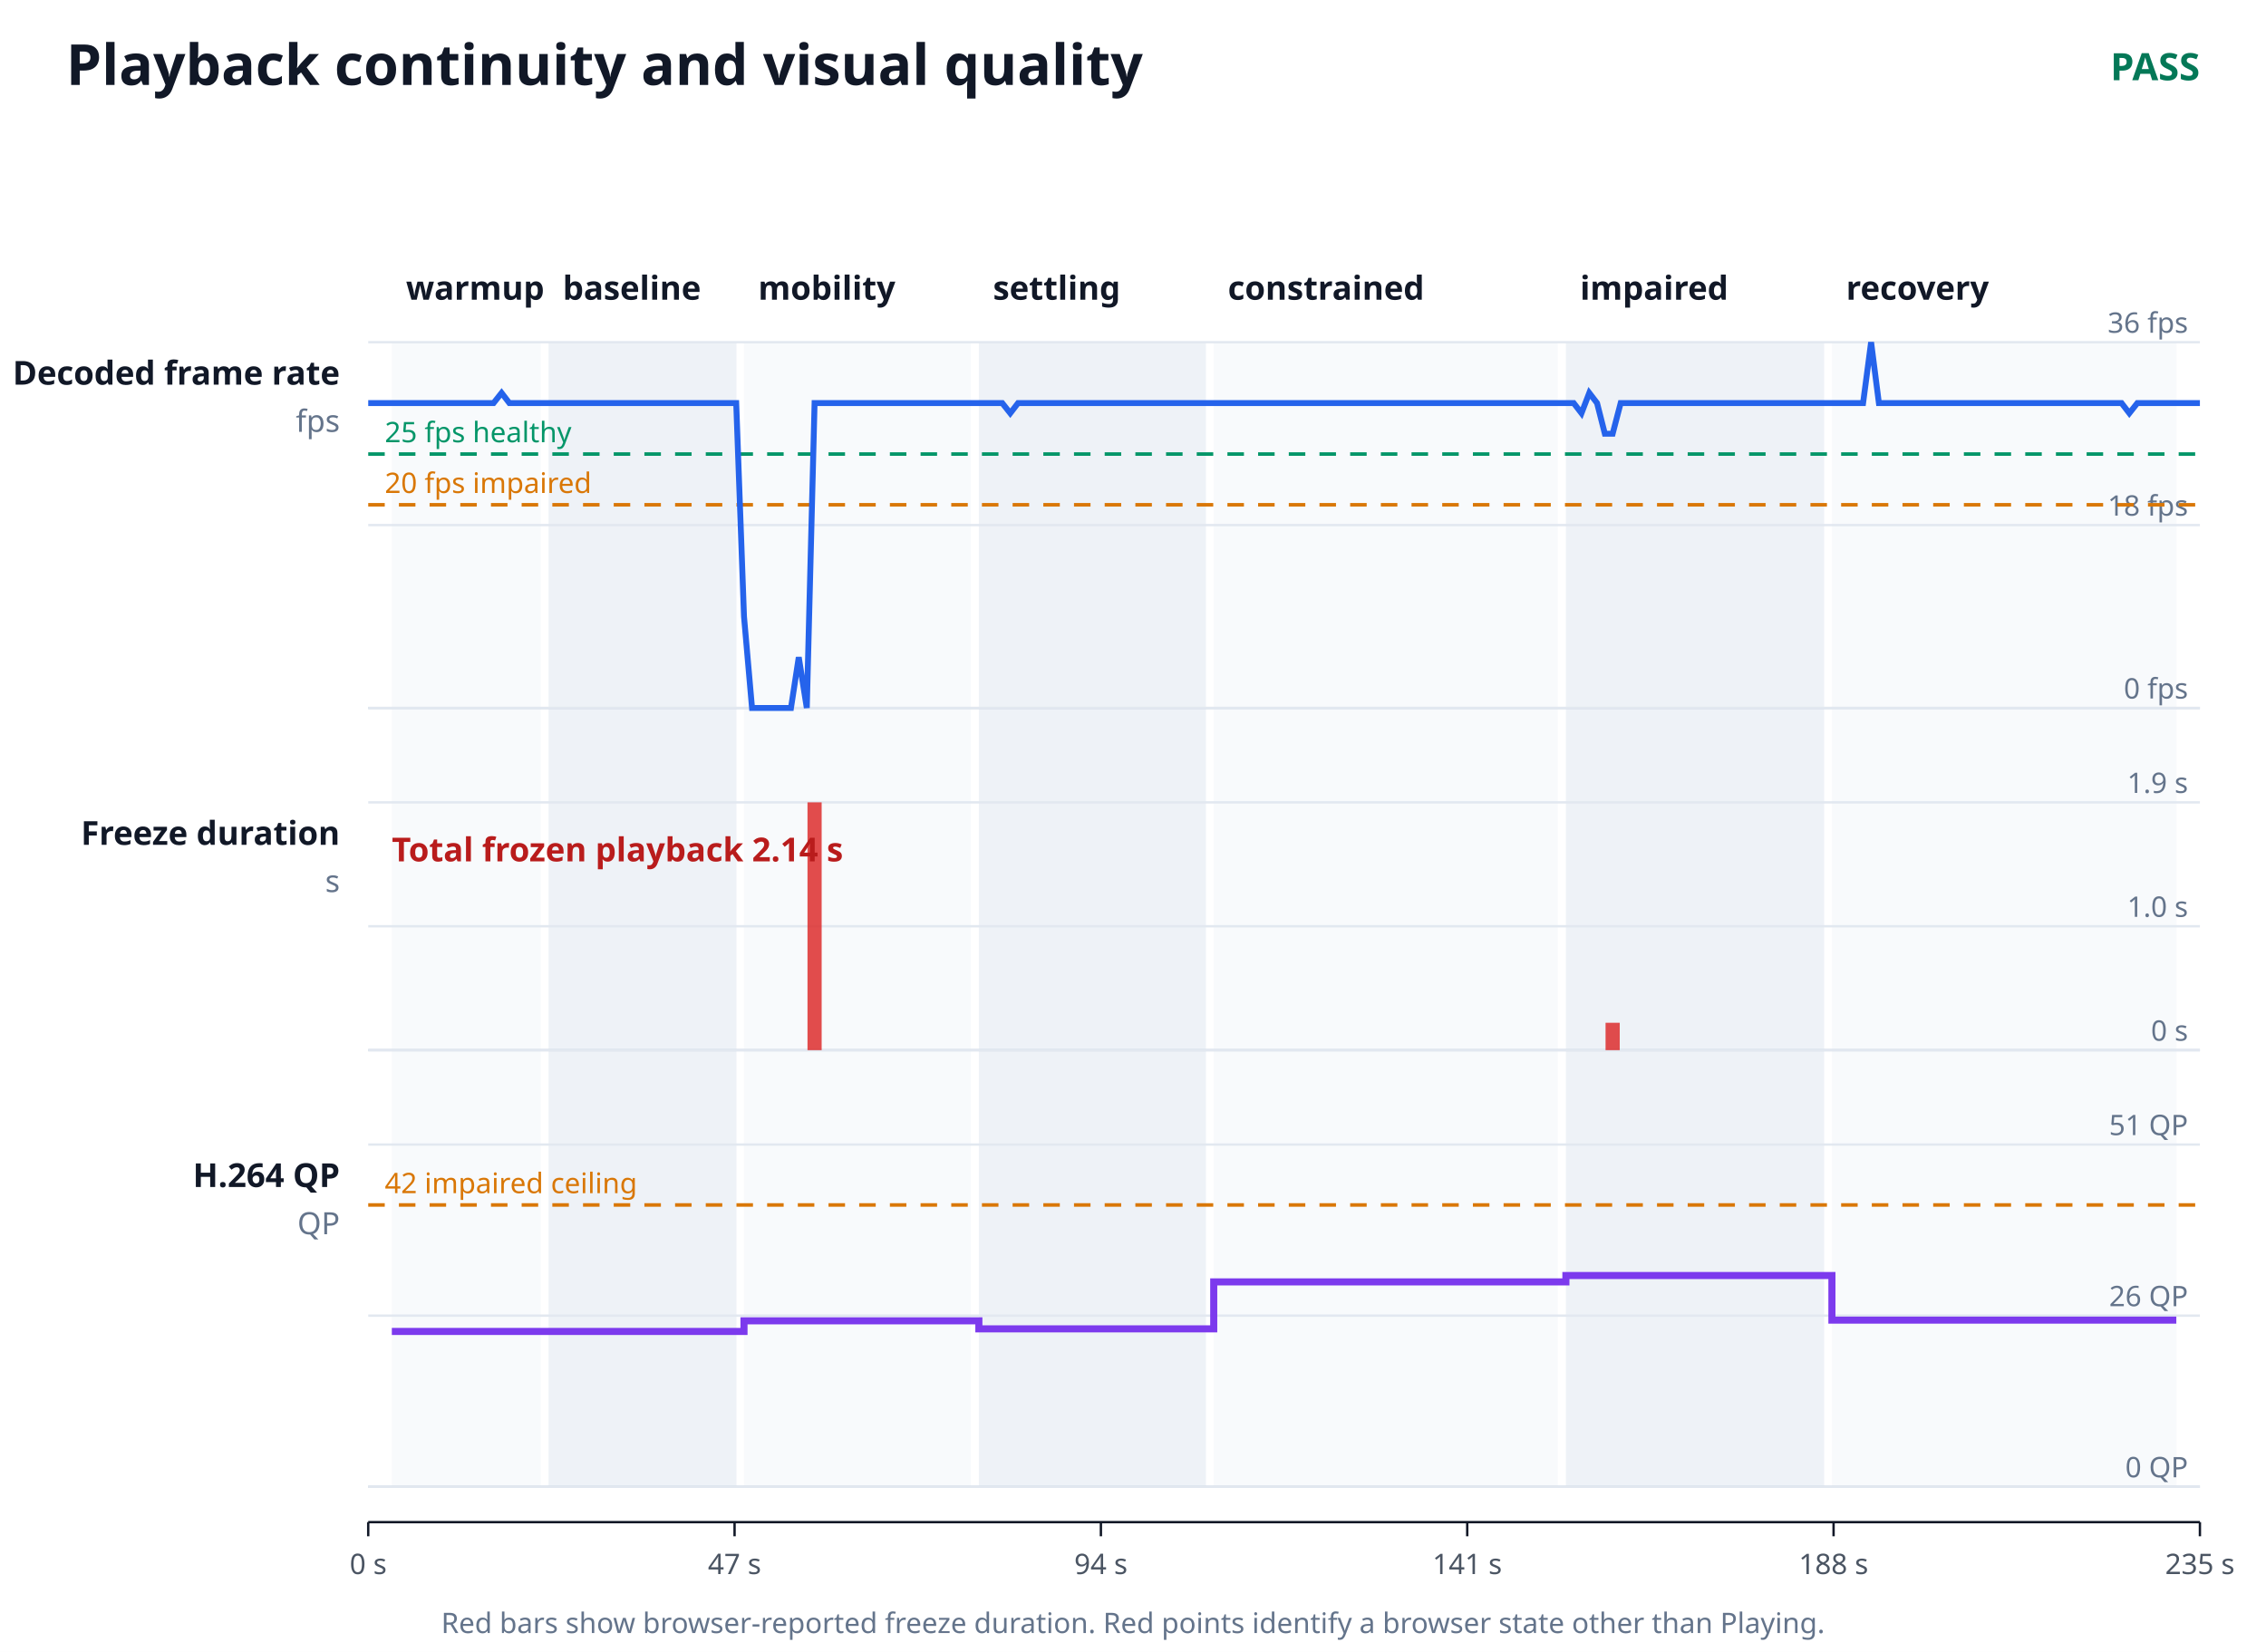
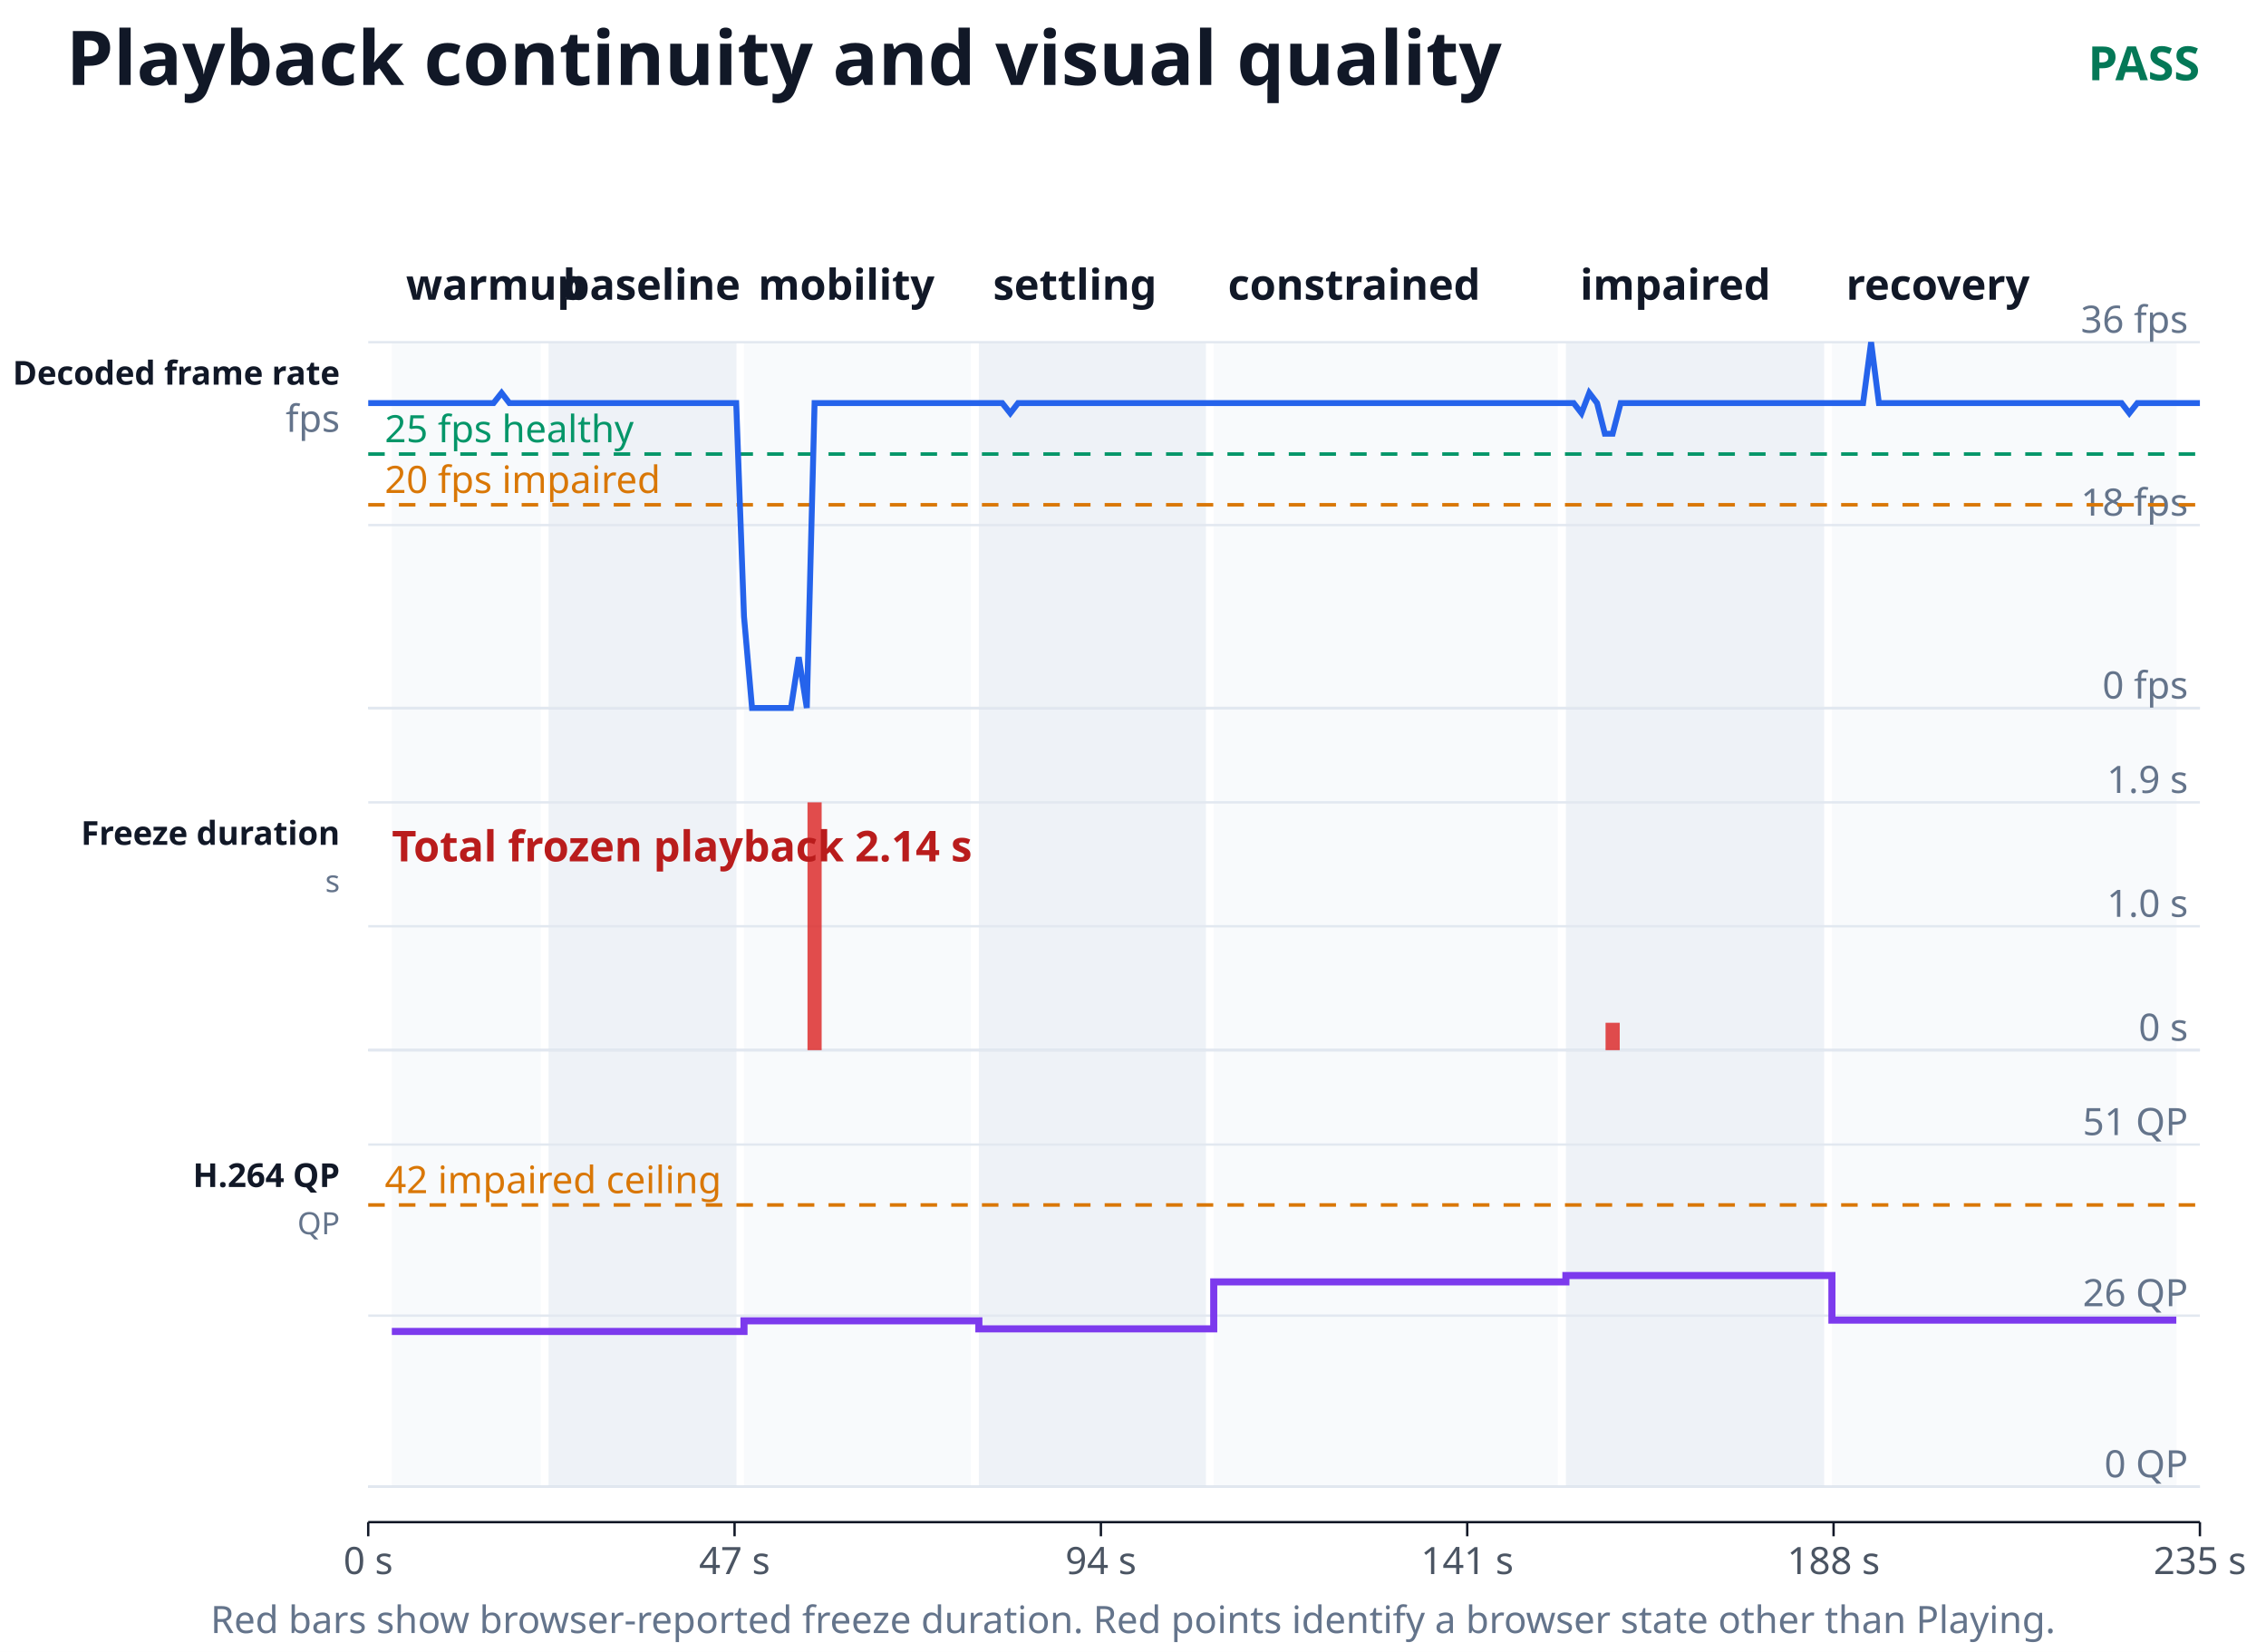
<svg xmlns="http://www.w3.org/2000/svg" width="960" height="700" viewBox="0 0 960 700" role="img" aria-labelledby="title description" style="font-family:system-ui,sans-serif">
  <rect width="100%" height="100%" fill="#ffffff" />
-   <text x="28" y="36" font-size="24" font-weight="650" fill="#111827">Playback continuity and visual quality</text>
-   <text x="932" y="34" text-anchor="end" font-size="16" font-weight="700" fill="#047857">PASS</text>
+   <text x="28" y="36" font-size="32" font-weight="650" fill="#111827">Playback continuity and visual quality</text>
+   <text x="932" y="34" text-anchor="end" font-size="20" font-weight="700" fill="#047857">PASS</text>
  <rect x="166" y="145" width="63.1" height="485" fill="#f8fafc" />
-   <text x="172" y="127" font-size="14" font-weight="600" fill="#111827">warmup</text>
+   <text x="172" y="127" font-size="18" font-weight="600" fill="#111827">warmup</text>
  <rect x="232.4" y="145" width="79.6" height="485" fill="#eef2f7" />
-   <text x="238.4" y="127" font-size="14" font-weight="600" fill="#111827">baseline</text>
+   <text x="238.4" y="127" font-size="18" font-weight="600" fill="#111827">baseline</text>
  <rect x="315.2" y="145" width="96.1" height="485" fill="#f8fafc" />
-   <text x="321.2" y="127" font-size="14" font-weight="600" fill="#111827">mobility</text>
+   <text x="321.2" y="127" font-size="18" font-weight="600" fill="#111827">mobility</text>
  <rect x="414.7" y="145" width="96.2" height="485" fill="#eef2f7" />
-   <text x="420.7" y="127" font-size="14" font-weight="600" fill="#111827">settling</text>
+   <text x="420.7" y="127" font-size="18" font-weight="600" fill="#111827">settling</text>
  <rect x="514.2" y="145" width="145.8" height="485" fill="#f8fafc" />
-   <text x="520.2" y="127" font-size="14" font-weight="600" fill="#111827">constrained</text>
+   <text x="520.2" y="127" font-size="18" font-weight="600" fill="#111827">constrained</text>
  <rect x="663.4" y="145" width="109.4" height="485" fill="#eef2f7" />
-   <text x="669.4" y="127" font-size="14" font-weight="600" fill="#111827">impaired</text>
+   <text x="669.4" y="127" font-size="18" font-weight="600" fill="#111827">impaired</text>
  <rect x="776.1" y="145" width="146" height="485" fill="#f8fafc" />
-   <text x="782.1" y="127" font-size="14" font-weight="600" fill="#111827">recovery</text>
+   <text x="782.1" y="127" font-size="18" font-weight="600" fill="#111827">recovery</text>
  <line x1="156" y1="300" x2="932" y2="300" stroke="#cbd5e1" />
  <text x="144" y="163" text-anchor="end" font-size="14" font-weight="600" fill="#111827">Decoded frame rate</text>
-   <text x="144" y="183" text-anchor="end" font-size="13" fill="#64748b">fps</text>
+   <text x="144" y="183" text-anchor="end" font-size="16" fill="#64748b">fps</text>
  <line x1="156" y1="145" x2="932" y2="145" stroke="#e2e8f0" stroke-width="1" />
-   <text x="927" y="141" text-anchor="end" font-size="12" fill="#64748b">36 fps</text>
+   <text x="927" y="141" text-anchor="end" font-size="16" fill="#64748b">36 fps</text>
  <line x1="156" y1="222.5" x2="932" y2="222.5" stroke="#e2e8f0" stroke-width="1" />
-   <text x="927" y="218.5" text-anchor="end" font-size="12" fill="#64748b">18 fps</text>
+   <text x="927" y="218.5" text-anchor="end" font-size="16" fill="#64748b">18 fps</text>
  <line x1="156" y1="300" x2="932" y2="300" stroke="#e2e8f0" stroke-width="1" />
-   <text x="927" y="296" text-anchor="end" font-size="12" fill="#64748b">0 fps</text>
+   <text x="927" y="296" text-anchor="end" font-size="16" fill="#64748b">0 fps</text>
  <line x1="156" y1="192.4" x2="932" y2="192.4" stroke="#059669" stroke-width="1.5" stroke-dasharray="7 6" />
-   <text x="163" y="187.4" text-anchor="start" font-size="12" fill="#059669">25 fps healthy</text>
+   <text x="163" y="187.4" text-anchor="start" font-size="16" fill="#059669">25 fps healthy</text>
  <line x1="156" y1="213.9" x2="932" y2="213.9" stroke="#d97706" stroke-width="1.5" stroke-dasharray="7 6" />
-   <text x="163" y="208.9" text-anchor="start" font-size="12" fill="#d97706">20 fps impaired</text>
+   <text x="163" y="208.9" text-anchor="start" font-size="16" fill="#d97706">20 fps impaired</text>
  <polyline fill="none" stroke="#2563eb" stroke-width="2.5" stroke-dasharray="" points="156,170.8 159.3,170.8 162.6,170.8 166,170.8 169.3,170.8 172.6,170.8 175.9,170.8 179.2,170.8 182.6,170.8 185.9,170.8 189.2,170.8 192.5,170.8 195.9,170.8 199.2,170.8 202.5,170.8 205.8,170.8 209.1,170.8 212.5,166.5 215.8,170.8 219.1,170.8 222.4,170.8 225.7,170.8 229,170.8 232.4,170.8 235.7,170.8 239,170.8 242.3,170.8 245.6,170.8 248.9,170.8 252.3,170.8 255.6,170.8 258.9,170.8 262.2,170.8 265.5,170.8 268.8,170.8 272.1,170.8 275.5,170.8 278.8,170.8 282.1,170.8 285.4,170.8 288.7,170.8 292,170.8 295.4,170.8 298.7,170.8 302,170.8 305.3,170.8 308.6,170.8 311.9,170.8 315.2,261.3 318.6,300 321.9,300 325.2,300 328.5,300 331.8,300 335.1,300 338.4,278.5 341.8,300 345.1,170.8 348.4,170.8 351.7,170.8 355,170.8 358.3,170.8 361.7,170.8 365,170.8 368.3,170.8 371.6,170.8 374.9,170.8 378.2,170.8 381.5,170.8 384.9,170.8 388.2,170.8 391.5,170.8 394.8,170.8 398.1,170.8 401.4,170.8 404.8,170.8 408.1,170.8 411.4,170.8 414.7,170.8 418,170.8 421.3,170.8 424.6,170.8 428,175.1 431.3,170.8 434.6,170.8 437.9,170.8 441.2,170.8 444.5,170.8 447.9,170.8 451.2,170.8 454.5,170.8 457.8,170.8 461.1,170.8 464.4,170.8 467.8,170.8 471.1,170.8 474.4,170.8 477.7,170.8 481,170.8 484.3,170.8 487.7,170.8 491,170.8 494.3,170.8 497.6,170.8 500.9,170.8 504.2,170.8 507.6,170.8 510.9,170.8 514.2,170.8 517.5,170.8 520.8,170.8 524.2,170.8 527.5,170.8 530.8,170.8 534.1,170.8 537.4,170.8 540.7,170.8 544.1,170.8 547.4,170.8 550.7,170.8 554,170.8 557.3,170.8 560.6,170.8 563.9,170.8 567.3,170.8 570.6,170.8 573.9,170.8 577.2,170.8 580.5,170.8 583.8,170.8 587.1,170.8 590.5,170.8 593.8,170.8 597.1,170.8 600.4,170.8 603.7,170.8 607,170.8 610.3,170.8 613.7,170.8 617,170.8 620.3,170.8 623.6,170.8 626.9,170.8 630.2,170.8 633.5,170.8 636.9,170.8 640.2,170.8 643.5,170.8 646.8,170.8 650.1,170.8 653.4,170.8 656.7,170.8 660.1,170.8 663.4,170.8 666.7,170.8 670,175.1 673.3,166.5 676.6,170.8 679.9,183.8 683.2,183.8 686.6,170.8 689.9,170.8 693.2,170.8 696.5,170.8 699.8,170.8 703.1,170.8 706.5,170.8 709.8,170.8 713.1,170.8 716.4,170.8 719.7,170.8 723,170.8 726.4,170.8 729.7,170.8 733,170.8 736.3,170.8 739.6,170.8 742.9,170.8 746.3,170.8 749.6,170.8 752.9,170.8 756.2,170.8 759.5,170.8 762.8,170.8 766.1,170.8 769.5,170.8 772.8,170.8 776.1,170.8 779.4,170.8 782.7,170.8 786,170.8 789.3,170.8 792.7,145 796,170.8 799.3,170.8 802.6,170.8 805.9,170.8 809.2,170.8 812.5,170.8 815.9,170.8 819.2,170.8 822.5,170.8 825.8,170.8 829.1,170.8 832.5,170.8 835.8,170.8 839.1,170.8 842.5,170.8 845.8,170.8 849.1,170.8 852.4,170.8 855.7,170.8 859,170.8 862.4,170.8 865.7,170.8 869,170.8 872.3,170.8 875.6,170.8 878.9,170.8 882.3,170.8 885.6,170.8 888.9,170.8 892.2,170.8 895.5,170.8 898.8,170.8 902.1,175.1 905.5,170.8 908.8,170.8 912.1,170.8 915.4,170.8 918.7,170.8 922,170.8 925.4,170.8 928.7,170.8 932,170.8" />
  <line x1="156" y1="445" x2="932" y2="445" stroke="#cbd5e1" />
  <text x="144" y="358" text-anchor="end" font-size="14" font-weight="600" fill="#111827">Freeze duration</text>
  <text x="144" y="378" text-anchor="end" font-size="13" fill="#64748b">s</text>
  <line x1="156" y1="340" x2="932" y2="340" stroke="#e2e8f0" stroke-width="1" />
-   <text x="927" y="336" text-anchor="end" font-size="12" fill="#64748b">1.9 s</text>
+   <text x="927" y="336" text-anchor="end" font-size="16" fill="#64748b">1.9 s</text>
  <line x1="156" y1="392.5" x2="932" y2="392.5" stroke="#e2e8f0" stroke-width="1" />
-   <text x="927" y="388.5" text-anchor="end" font-size="12" fill="#64748b">1.0 s</text>
+   <text x="927" y="388.5" text-anchor="end" font-size="16" fill="#64748b">1.0 s</text>
  <line x1="156" y1="445" x2="932" y2="445" stroke="#e2e8f0" stroke-width="1" />
-   <text x="927" y="441" text-anchor="end" font-size="12" fill="#64748b">0 s</text>
+   <text x="927" y="441" text-anchor="end" font-size="16" fill="#64748b">0 s</text>
  <rect x="342.1" y="340" width="6" height="105" fill="#dc2626" opacity="0.82" />
  <rect x="680.2" y="433.4" width="6" height="11.6" fill="#dc2626" opacity="0.82" />
-   <text x="166" y="365" font-size="14" font-weight="600" fill="#b91c1c">Total frozen playback 2.14 s</text>
+   <text x="166" y="365" font-size="18" font-weight="600" fill="#b91c1c">Total frozen playback 2.14 s</text>
  <line x1="156" y1="630" x2="932" y2="630" stroke="#cbd5e1" />
  <text x="144" y="503" text-anchor="end" font-size="14" font-weight="600" fill="#111827">H.264 QP</text>
  <text x="144" y="523" text-anchor="end" font-size="13" fill="#64748b">QP</text>
  <line x1="156" y1="485" x2="932" y2="485" stroke="#e2e8f0" stroke-width="1" />
-   <text x="927" y="481" text-anchor="end" font-size="12" fill="#64748b">51 QP</text>
+   <text x="927" y="481" text-anchor="end" font-size="16" fill="#64748b">51 QP</text>
  <line x1="156" y1="557.5" x2="932" y2="557.5" stroke="#e2e8f0" stroke-width="1" />
-   <text x="927" y="553.5" text-anchor="end" font-size="12" fill="#64748b">26 QP</text>
+   <text x="927" y="553.5" text-anchor="end" font-size="16" fill="#64748b">26 QP</text>
  <line x1="156" y1="630" x2="932" y2="630" stroke="#e2e8f0" stroke-width="1" />
-   <text x="927" y="626" text-anchor="end" font-size="12" fill="#64748b">0 QP</text>
+   <text x="927" y="626" text-anchor="end" font-size="16" fill="#64748b">0 QP</text>
  <line x1="156" y1="510.6" x2="932" y2="510.6" stroke="#d97706" stroke-width="1.5" stroke-dasharray="7 6" />
-   <text x="163" y="505.6" text-anchor="start" font-size="12" fill="#d97706">42 impaired ceiling</text>
+   <text x="163" y="505.6" text-anchor="start" font-size="16" fill="#d97706">42 impaired ceiling</text>
  <polyline fill="none" stroke="#7c3aed" stroke-width="3" points="166,564.2 169.3,564.2 172.6,564.2 175.9,564.2 179.2,564.2 182.6,564.2 185.9,564.2 189.2,564.2 192.5,564.2 195.9,564.2 199.2,564.2 202.5,564.2 205.8,564.2 209.1,564.2 212.5,564.2 215.8,564.2 219.1,564.2 222.4,564.2 225.7,564.2 229,564.2 232.4,564.2 232.4,564.2 235.7,564.2 239,564.2 242.3,564.2 245.6,564.2 248.9,564.2 252.3,564.2 255.6,564.2 258.9,564.2 262.2,564.2 265.5,564.2 268.8,564.2 272.1,564.2 275.5,564.2 278.8,564.2 282.1,564.2 285.4,564.2 288.7,564.2 292,564.2 295.4,564.2 298.7,564.2 302,564.2 305.3,564.2 308.6,564.2 311.9,564.2 315.2,564.2 315.2,559.7 318.6,559.7 321.9,559.7 325.2,559.7 328.5,559.7 331.8,559.7 335.1,559.7 338.4,559.7 341.8,559.7 345.1,559.7 348.4,559.7 351.7,559.7 355,559.7 358.3,559.7 361.7,559.7 365,559.7 368.3,559.7 371.6,559.7 374.9,559.7 378.2,559.7 381.5,559.7 384.9,559.7 388.2,559.7 391.5,559.7 394.8,559.7 398.1,559.7 401.4,559.7 404.8,559.7 408.1,559.7 411.4,559.7 414.7,559.7 414.7,563.1 418,563.1 421.3,563.1 424.6,563.1 428,563.1 431.3,563.1 434.6,563.1 437.9,563.1 441.2,563.1 444.5,563.1 447.9,563.1 451.2,563.1 454.5,563.1 457.8,563.1 461.1,563.1 464.4,563.1 467.8,563.1 471.1,563.1 474.4,563.1 477.7,563.1 481,563.1 484.3,563.1 487.7,563.1 491,563.1 494.3,563.1 497.6,563.1 500.9,563.1 504.2,563.1 507.6,563.1 510.9,563.1 514.2,563.1 514.2,543.2 517.5,543.2 520.8,543.2 524.2,543.2 527.5,543.2 530.8,543.2 534.1,543.2 537.4,543.2 540.7,543.2 544.1,543.2 547.4,543.2 550.7,543.2 554,543.2 557.3,543.2 560.6,543.2 563.9,543.2 567.3,543.2 570.6,543.2 573.9,543.2 577.2,543.2 580.5,543.2 583.8,543.2 587.1,543.2 590.5,543.2 593.8,543.2 597.1,543.2 600.4,543.2 603.7,543.2 607,543.2 610.3,543.2 613.7,543.2 617,543.2 620.3,543.2 623.6,543.2 626.9,543.2 630.2,543.2 633.5,543.2 636.9,543.2 640.2,543.2 643.5,543.2 646.8,543.2 650.1,543.2 653.4,543.2 656.7,543.2 660.1,543.2 663.4,543.2 663.4,540.5 666.7,540.5 670,540.5 673.3,540.5 676.6,540.5 679.9,540.5 683.2,540.5 686.6,540.5 689.9,540.5 693.2,540.5 696.5,540.5 699.8,540.5 703.1,540.5 706.5,540.5 709.8,540.5 713.1,540.5 716.4,540.5 719.7,540.5 723,540.5 726.4,540.5 729.7,540.5 733,540.5 736.3,540.5 739.6,540.5 742.9,540.5 746.3,540.5 749.6,540.5 752.9,540.5 756.2,540.5 759.5,540.5 762.8,540.5 766.1,540.5 769.5,540.5 772.8,540.5 776.1,540.5 776.1,559.4 779.4,559.4 782.7,559.4 786,559.4 789.3,559.4 792.7,559.4 796,559.4 799.3,559.4 802.6,559.4 805.9,559.4 809.2,559.4 812.5,559.4 815.9,559.4 819.2,559.4 822.5,559.4 825.8,559.4 829.1,559.4 832.5,559.4 835.8,559.4 839.1,559.4 842.5,559.4 845.8,559.4 849.1,559.4 852.4,559.4 855.7,559.4 859,559.4 862.4,559.4 865.7,559.4 869,559.4 872.3,559.4 875.6,559.4 878.9,559.4 882.3,559.4 885.6,559.4 888.9,559.4 892.2,559.4 895.5,559.4 898.8,559.4 902.1,559.4 905.5,559.4 908.8,559.4 912.1,559.4 915.4,559.4 918.7,559.4 922,559.4" />
  <line x1="156" y1="645" x2="932" y2="645" stroke="#111827" />
  <line x1="156" y1="645" x2="156" y2="651" stroke="#111827" />
-   <text x="156" y="667" text-anchor="middle" font-size="12" fill="#4b5563">0 s</text>
+   <text x="156" y="667" text-anchor="middle" font-size="16" fill="#4b5563">0 s</text>
  <line x1="311.2" y1="645" x2="311.2" y2="651" stroke="#111827" />
-   <text x="311.2" y="667" text-anchor="middle" font-size="12" fill="#4b5563">47 s</text>
+   <text x="311.2" y="667" text-anchor="middle" font-size="16" fill="#4b5563">47 s</text>
  <line x1="466.4" y1="645" x2="466.4" y2="651" stroke="#111827" />
-   <text x="466.4" y="667" text-anchor="middle" font-size="12" fill="#4b5563">94 s</text>
+   <text x="466.4" y="667" text-anchor="middle" font-size="16" fill="#4b5563">94 s</text>
  <line x1="621.6" y1="645" x2="621.6" y2="651" stroke="#111827" />
-   <text x="621.6" y="667" text-anchor="middle" font-size="12" fill="#4b5563">141 s</text>
+   <text x="621.6" y="667" text-anchor="middle" font-size="16" fill="#4b5563">141 s</text>
  <line x1="776.8" y1="645" x2="776.8" y2="651" stroke="#111827" />
-   <text x="776.8" y="667" text-anchor="middle" font-size="12" fill="#4b5563">188 s</text>
+   <text x="776.8" y="667" text-anchor="middle" font-size="16" fill="#4b5563">188 s</text>
  <line x1="932" y1="645" x2="932" y2="651" stroke="#111827" />
-   <text x="932" y="667" text-anchor="middle" font-size="12" fill="#4b5563">235 s</text>
-   <text x="480" y="692" text-anchor="middle" font-size="12" fill="#64748b">Red bars show browser-reported freeze duration. Red points identify a browser state other than Playing.</text>
+   <text x="932" y="667" text-anchor="middle" font-size="16" fill="#4b5563">235 s</text>
+   <text x="480" y="692" text-anchor="middle" font-size="16" fill="#64748b">Red bars show browser-reported freeze duration. Red points identify a browser state other than Playing.</text>
</svg>
